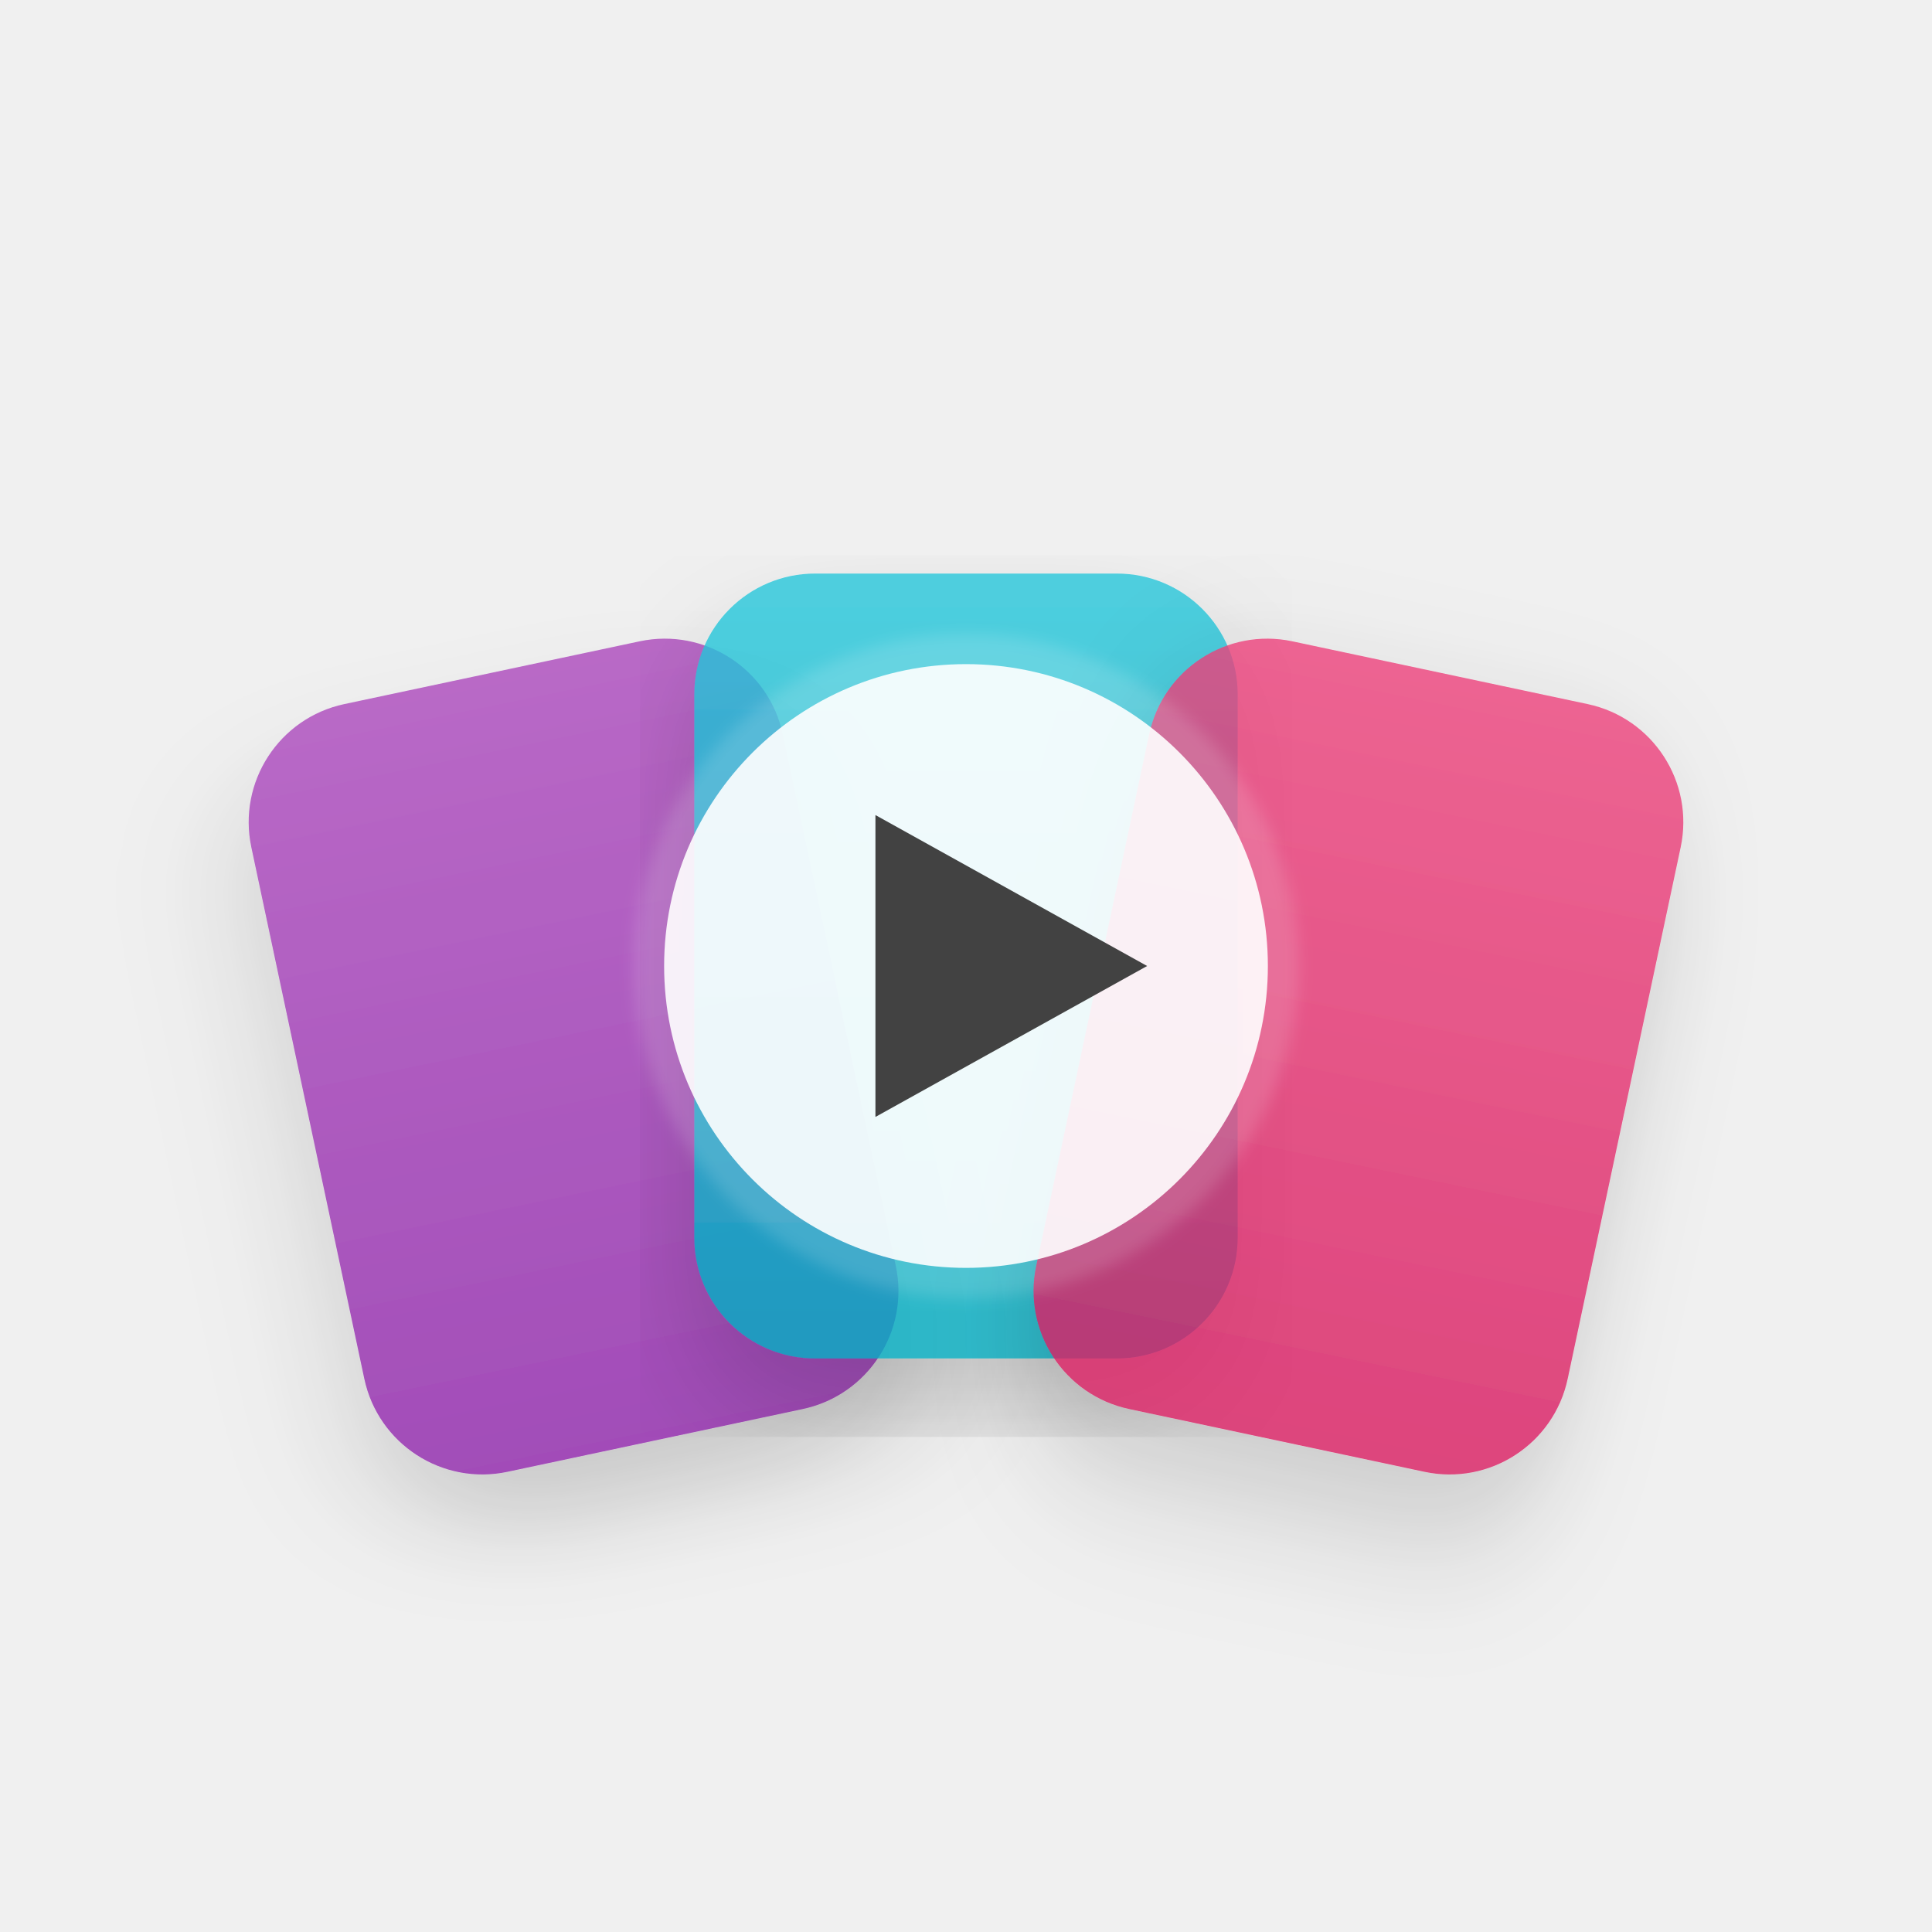
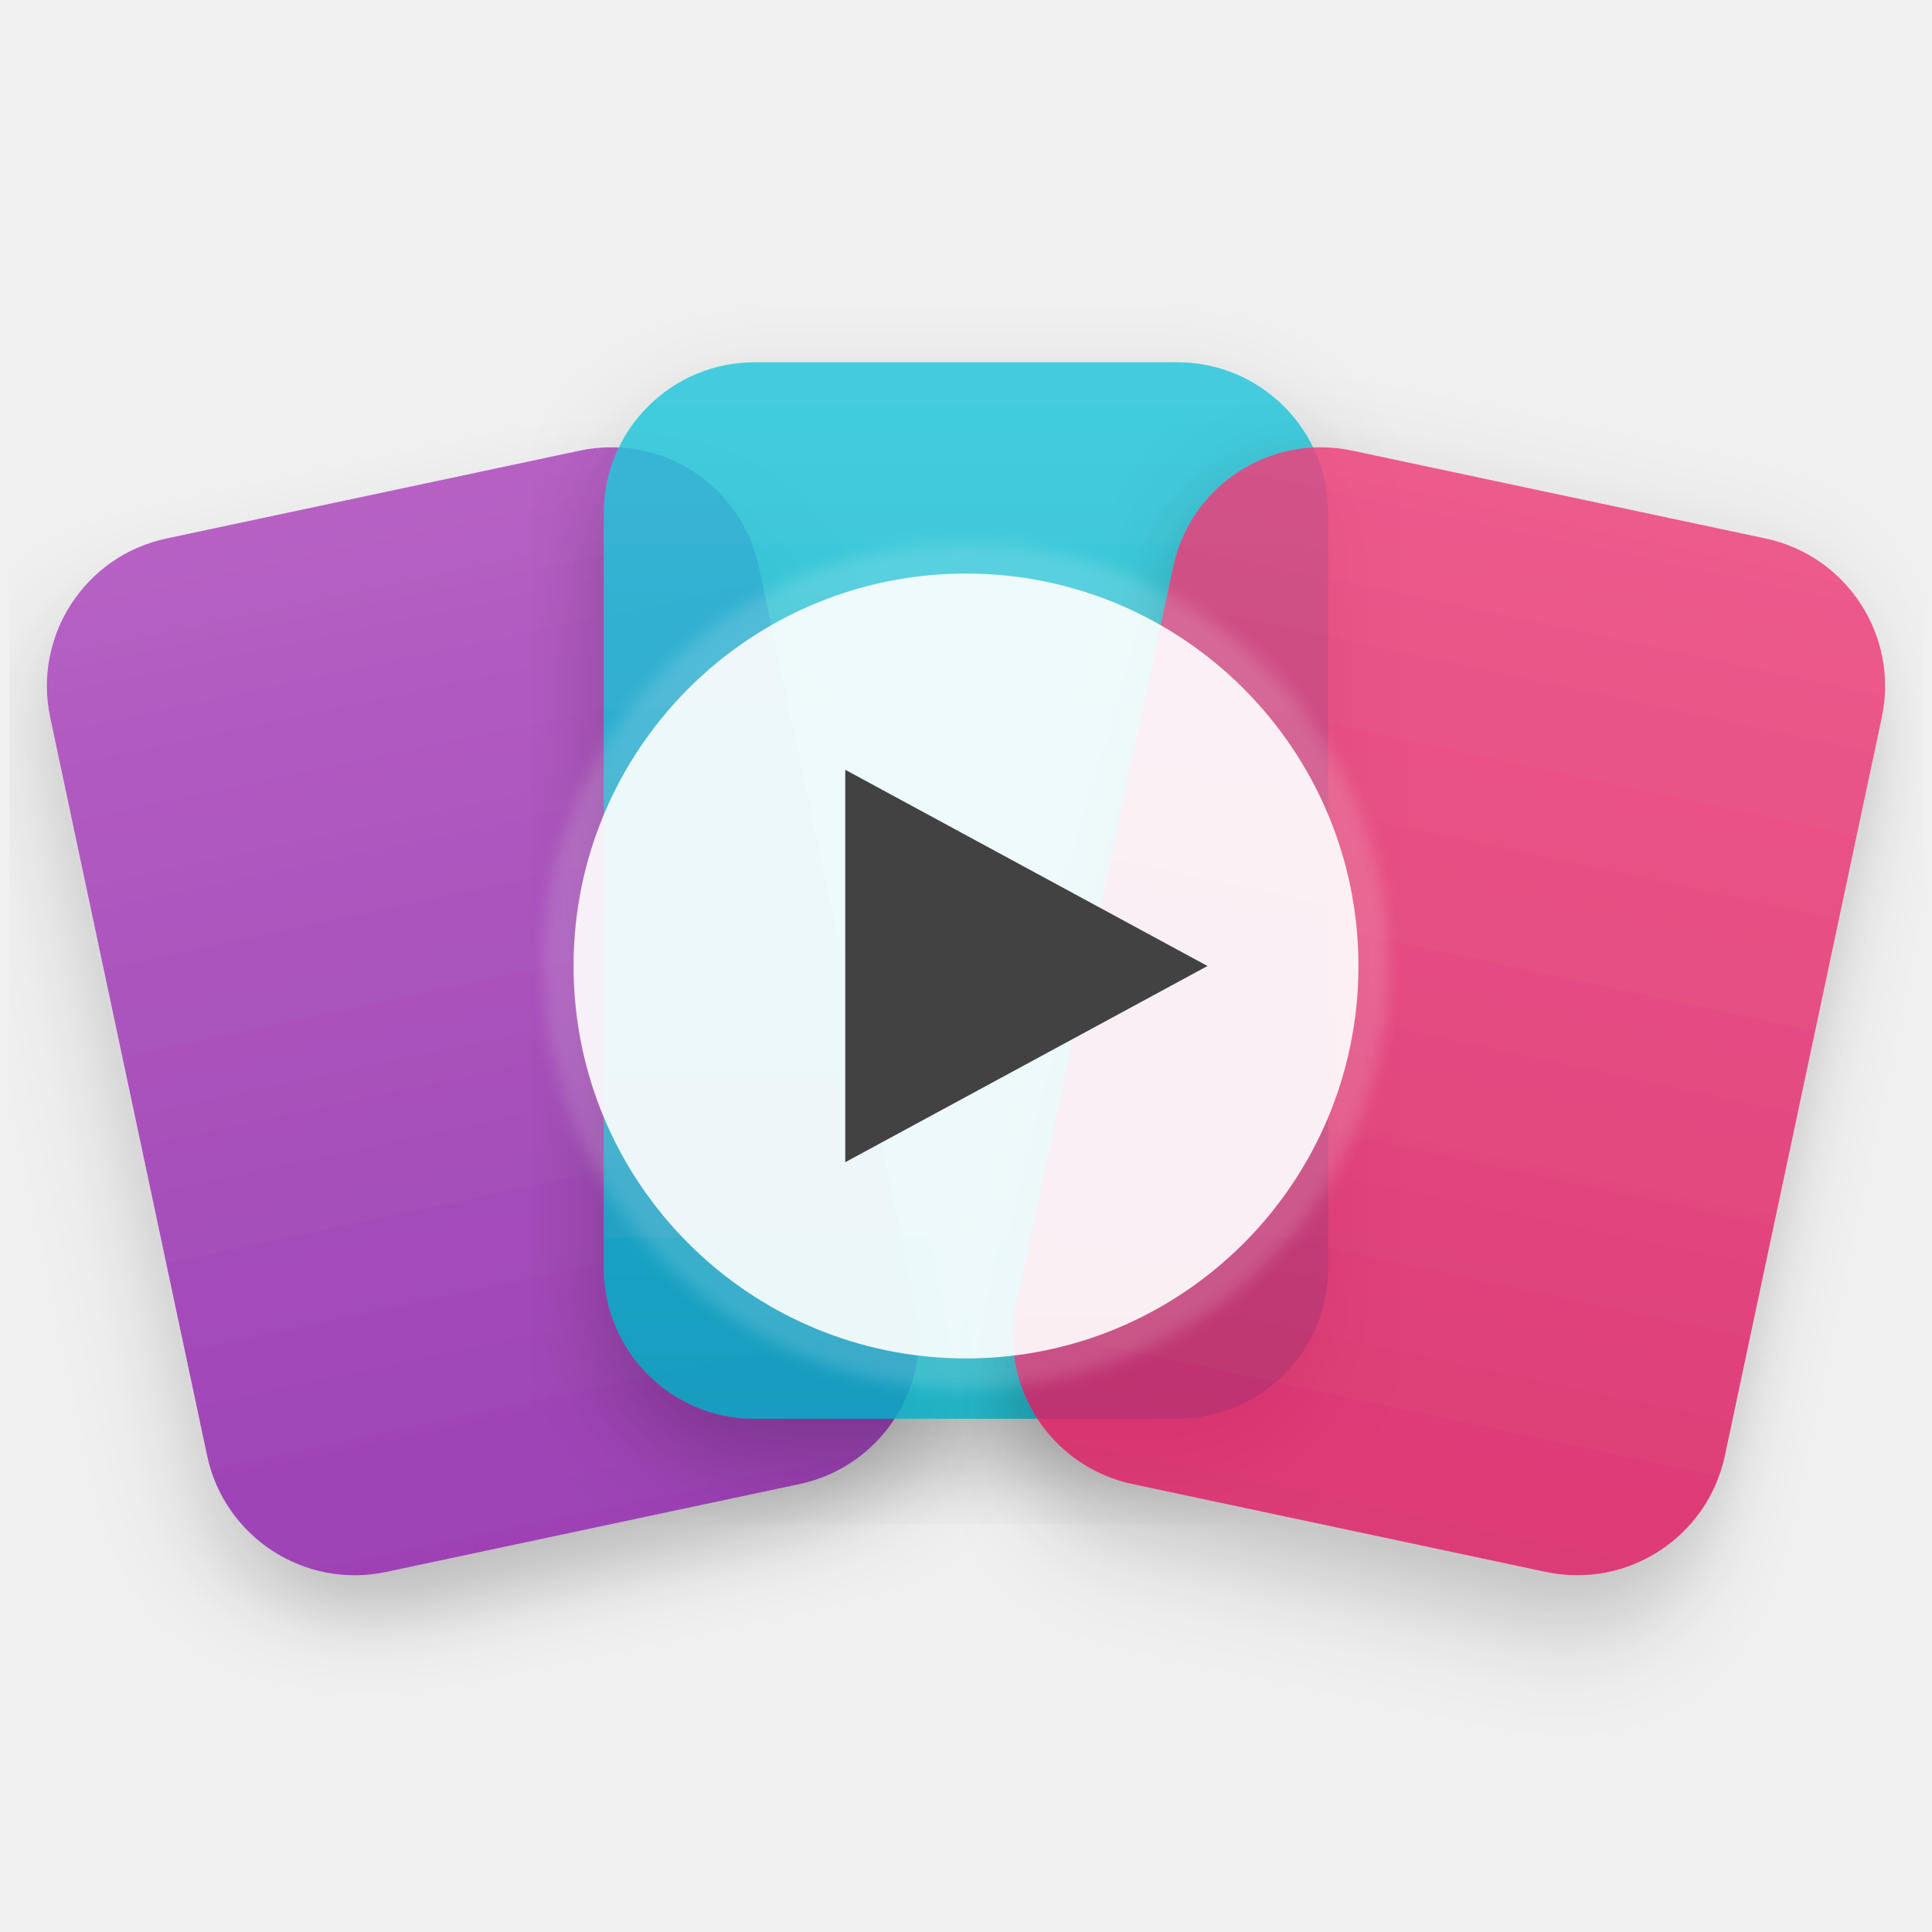
<svg xmlns="http://www.w3.org/2000/svg" width="128" height="128" viewBox="0 0 128 128">
  <defs>
    <linearGradient id="purpleGradient" x1="0%" y1="0%" x2="0%" y2="100%">
      <stop offset="0%" style="stop-color:#ab47bc;stop-opacity:1" />
      <stop offset="100%" style="stop-color:#8e24aa;stop-opacity:1" />
    </linearGradient>
    <linearGradient id="tealGradient" x1="0%" y1="0%" x2="0%" y2="100%">
      <stop offset="0%" style="stop-color:#26c6da;stop-opacity:1" />
      <stop offset="100%" style="stop-color:#00acc1;stop-opacity:1" />
    </linearGradient>
    <linearGradient id="pinkGradient" x1="0%" y1="0%" x2="0%" y2="100%">
      <stop offset="0%" style="stop-color:#ec407a;stop-opacity:1" />
      <stop offset="100%" style="stop-color:#d81b60;stop-opacity:1" />
    </linearGradient>
    <filter id="shadow">
-       <feDropShadow dx="0" dy="4" stdDeviation="4" flood-opacity="0.2" />
+       <feDropShadow dx="0" dy="3" stdDeviation="3" flood-opacity="0.25" />
    </filter>
    <filter id="blur">
      <feGaussianBlur in="SourceGraphic" stdDeviation="0.5" />
    </filter>
  </defs>
-   <rect x="20" y="44" width="36" height="52" rx="8" fill="url(#purpleGradient)" opacity="0.8" filter="url(#shadow)" transform="rotate(-12, 38, 70)" />
-   <rect x="46" y="38" width="36" height="52" rx="8" fill="url(#tealGradient)" opacity="0.8" filter="url(#shadow)" />
-   <rect x="72" y="44" width="36" height="52" rx="8" fill="url(#pinkGradient)" opacity="0.8" filter="url(#shadow)" transform="rotate(12, 90, 70)" />
-   <circle cx="64" cy="64" r="22" fill="#ffffff" opacity="0.15" filter="url(#blur)" />
-   <circle cx="64" cy="64" r="20" fill="#ffffff" opacity="0.9" />
-   <path d="M 58,54 L 58,74 L 76,64 Z" fill="#424242" />
+   <rect x="8" y="32" width="48" height="70" rx="10" fill="url(#purpleGradient)" opacity="0.85" filter="url(#shadow)" transform="rotate(-12, 32, 67)" />
+   <rect x="40" y="24" width="48" height="70" rx="10" fill="url(#tealGradient)" opacity="0.85" filter="url(#shadow)" />
+   <rect x="72" y="32" width="48" height="70" rx="10" fill="url(#pinkGradient)" opacity="0.85" filter="url(#shadow)" transform="rotate(12, 96, 67)" />
+   <circle cx="64" cy="64" r="28" fill="#ffffff" opacity="0.15" filter="url(#blur)" />
+   <circle cx="64" cy="64" r="26" fill="#ffffff" opacity="0.9" />
+   <path d="M 56,51 L 56,77 L 80,64 Z" fill="#424242" />
</svg>
